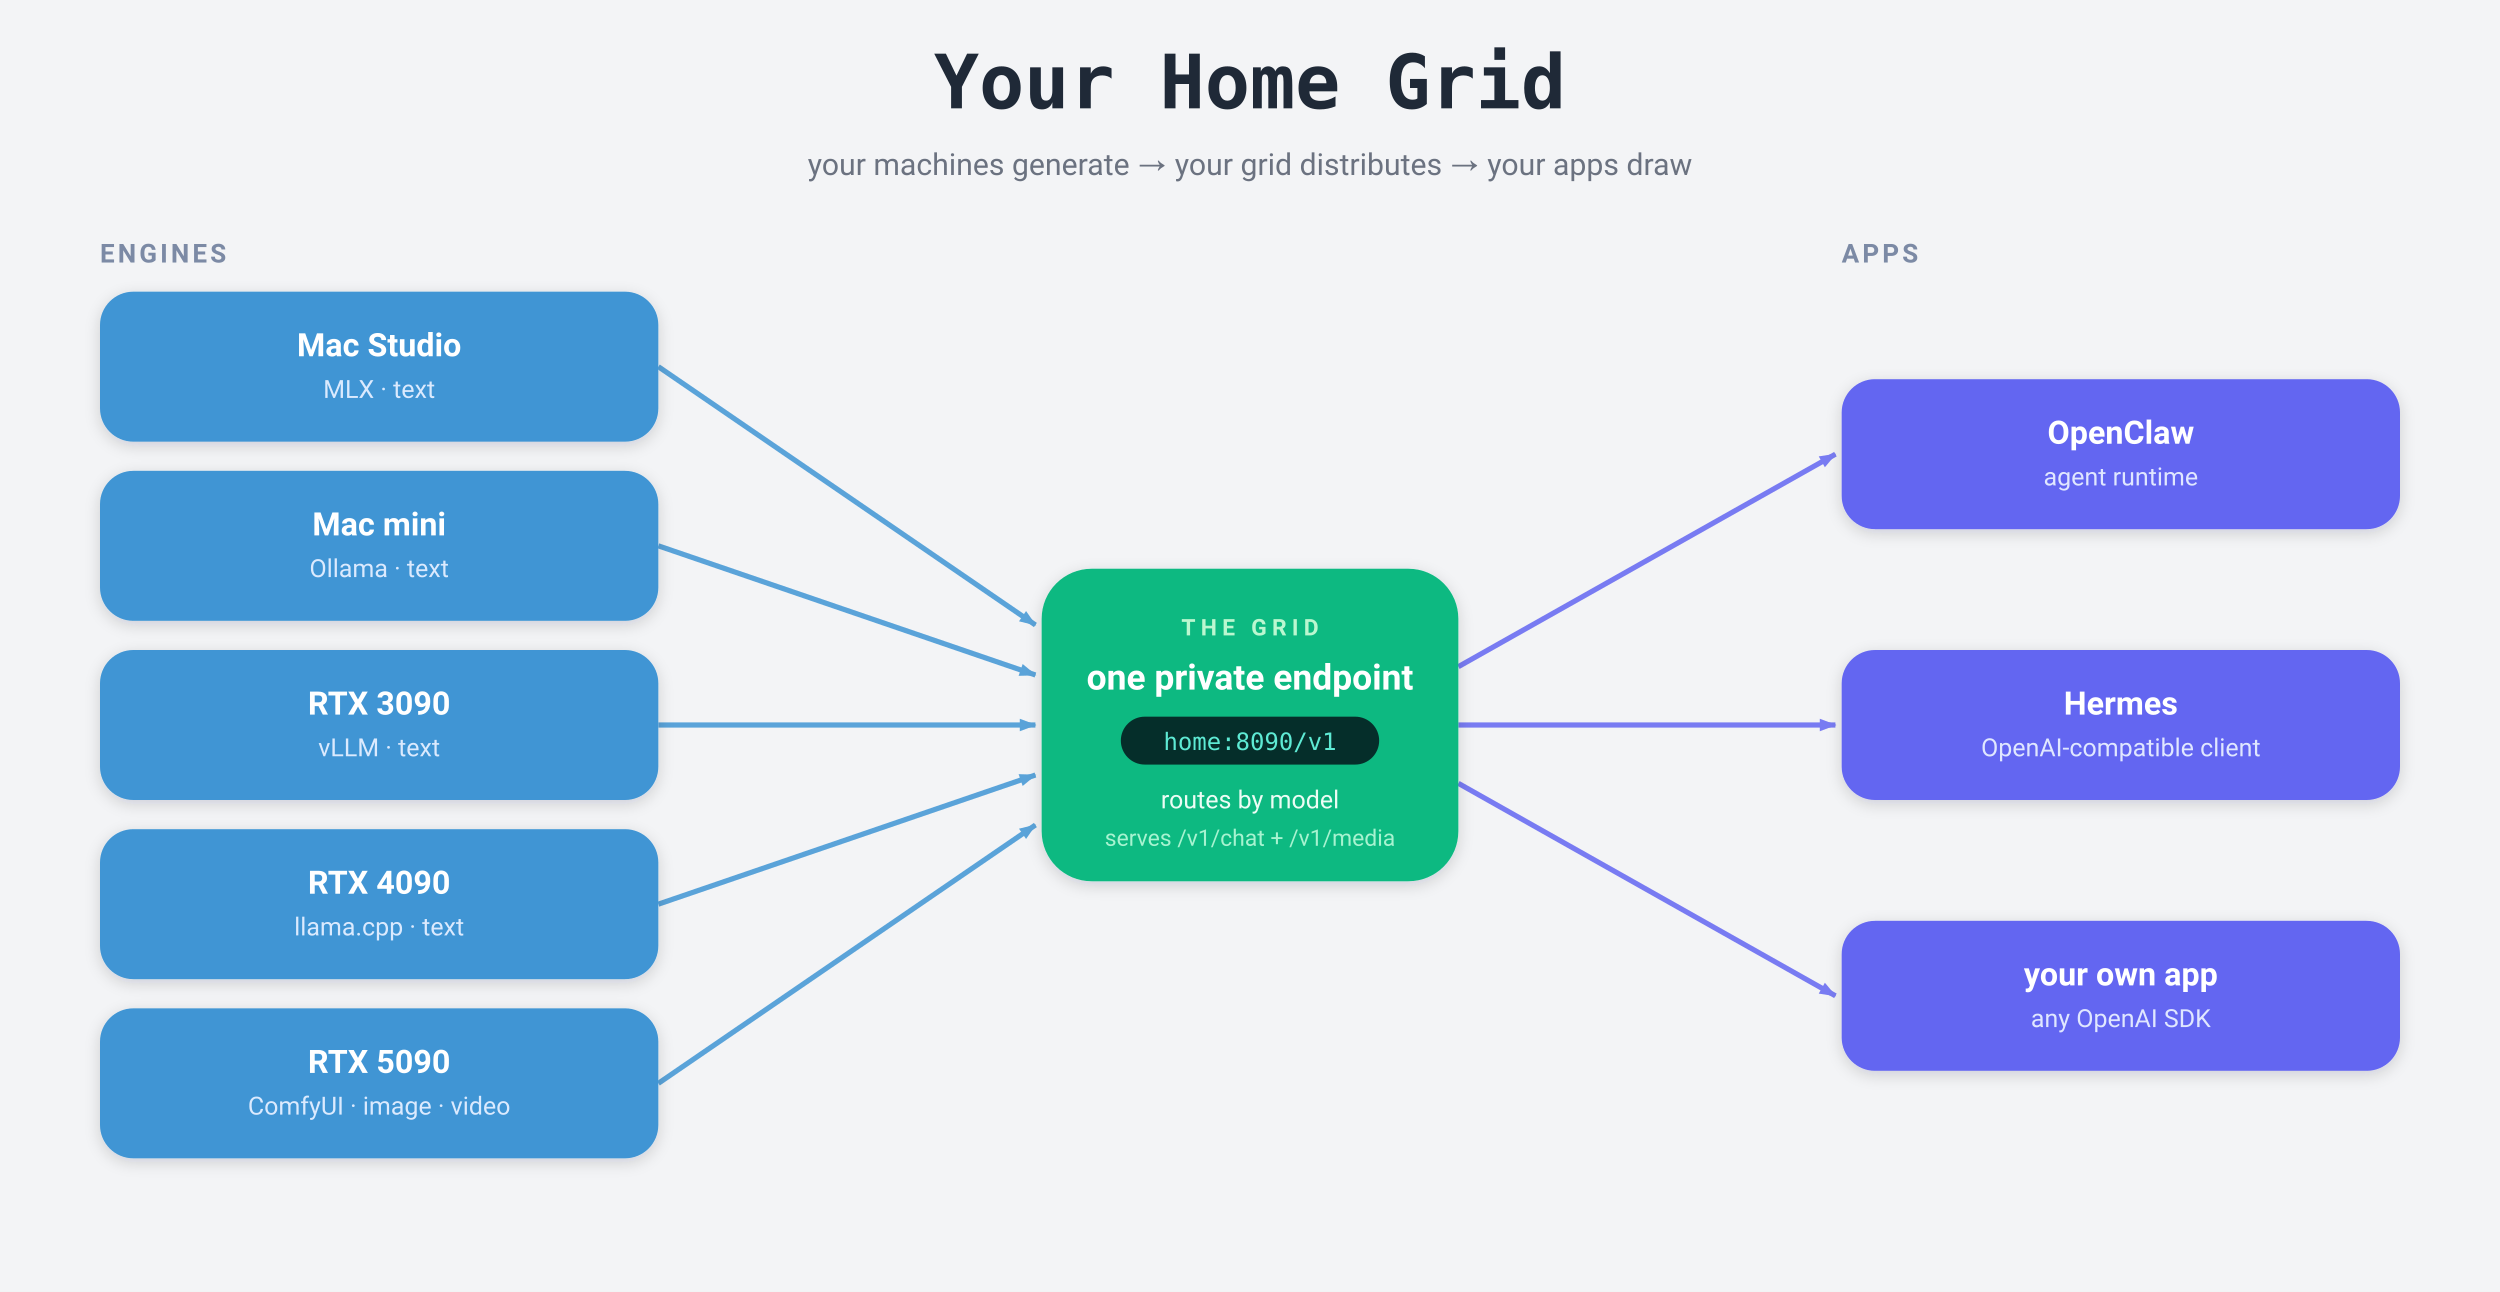
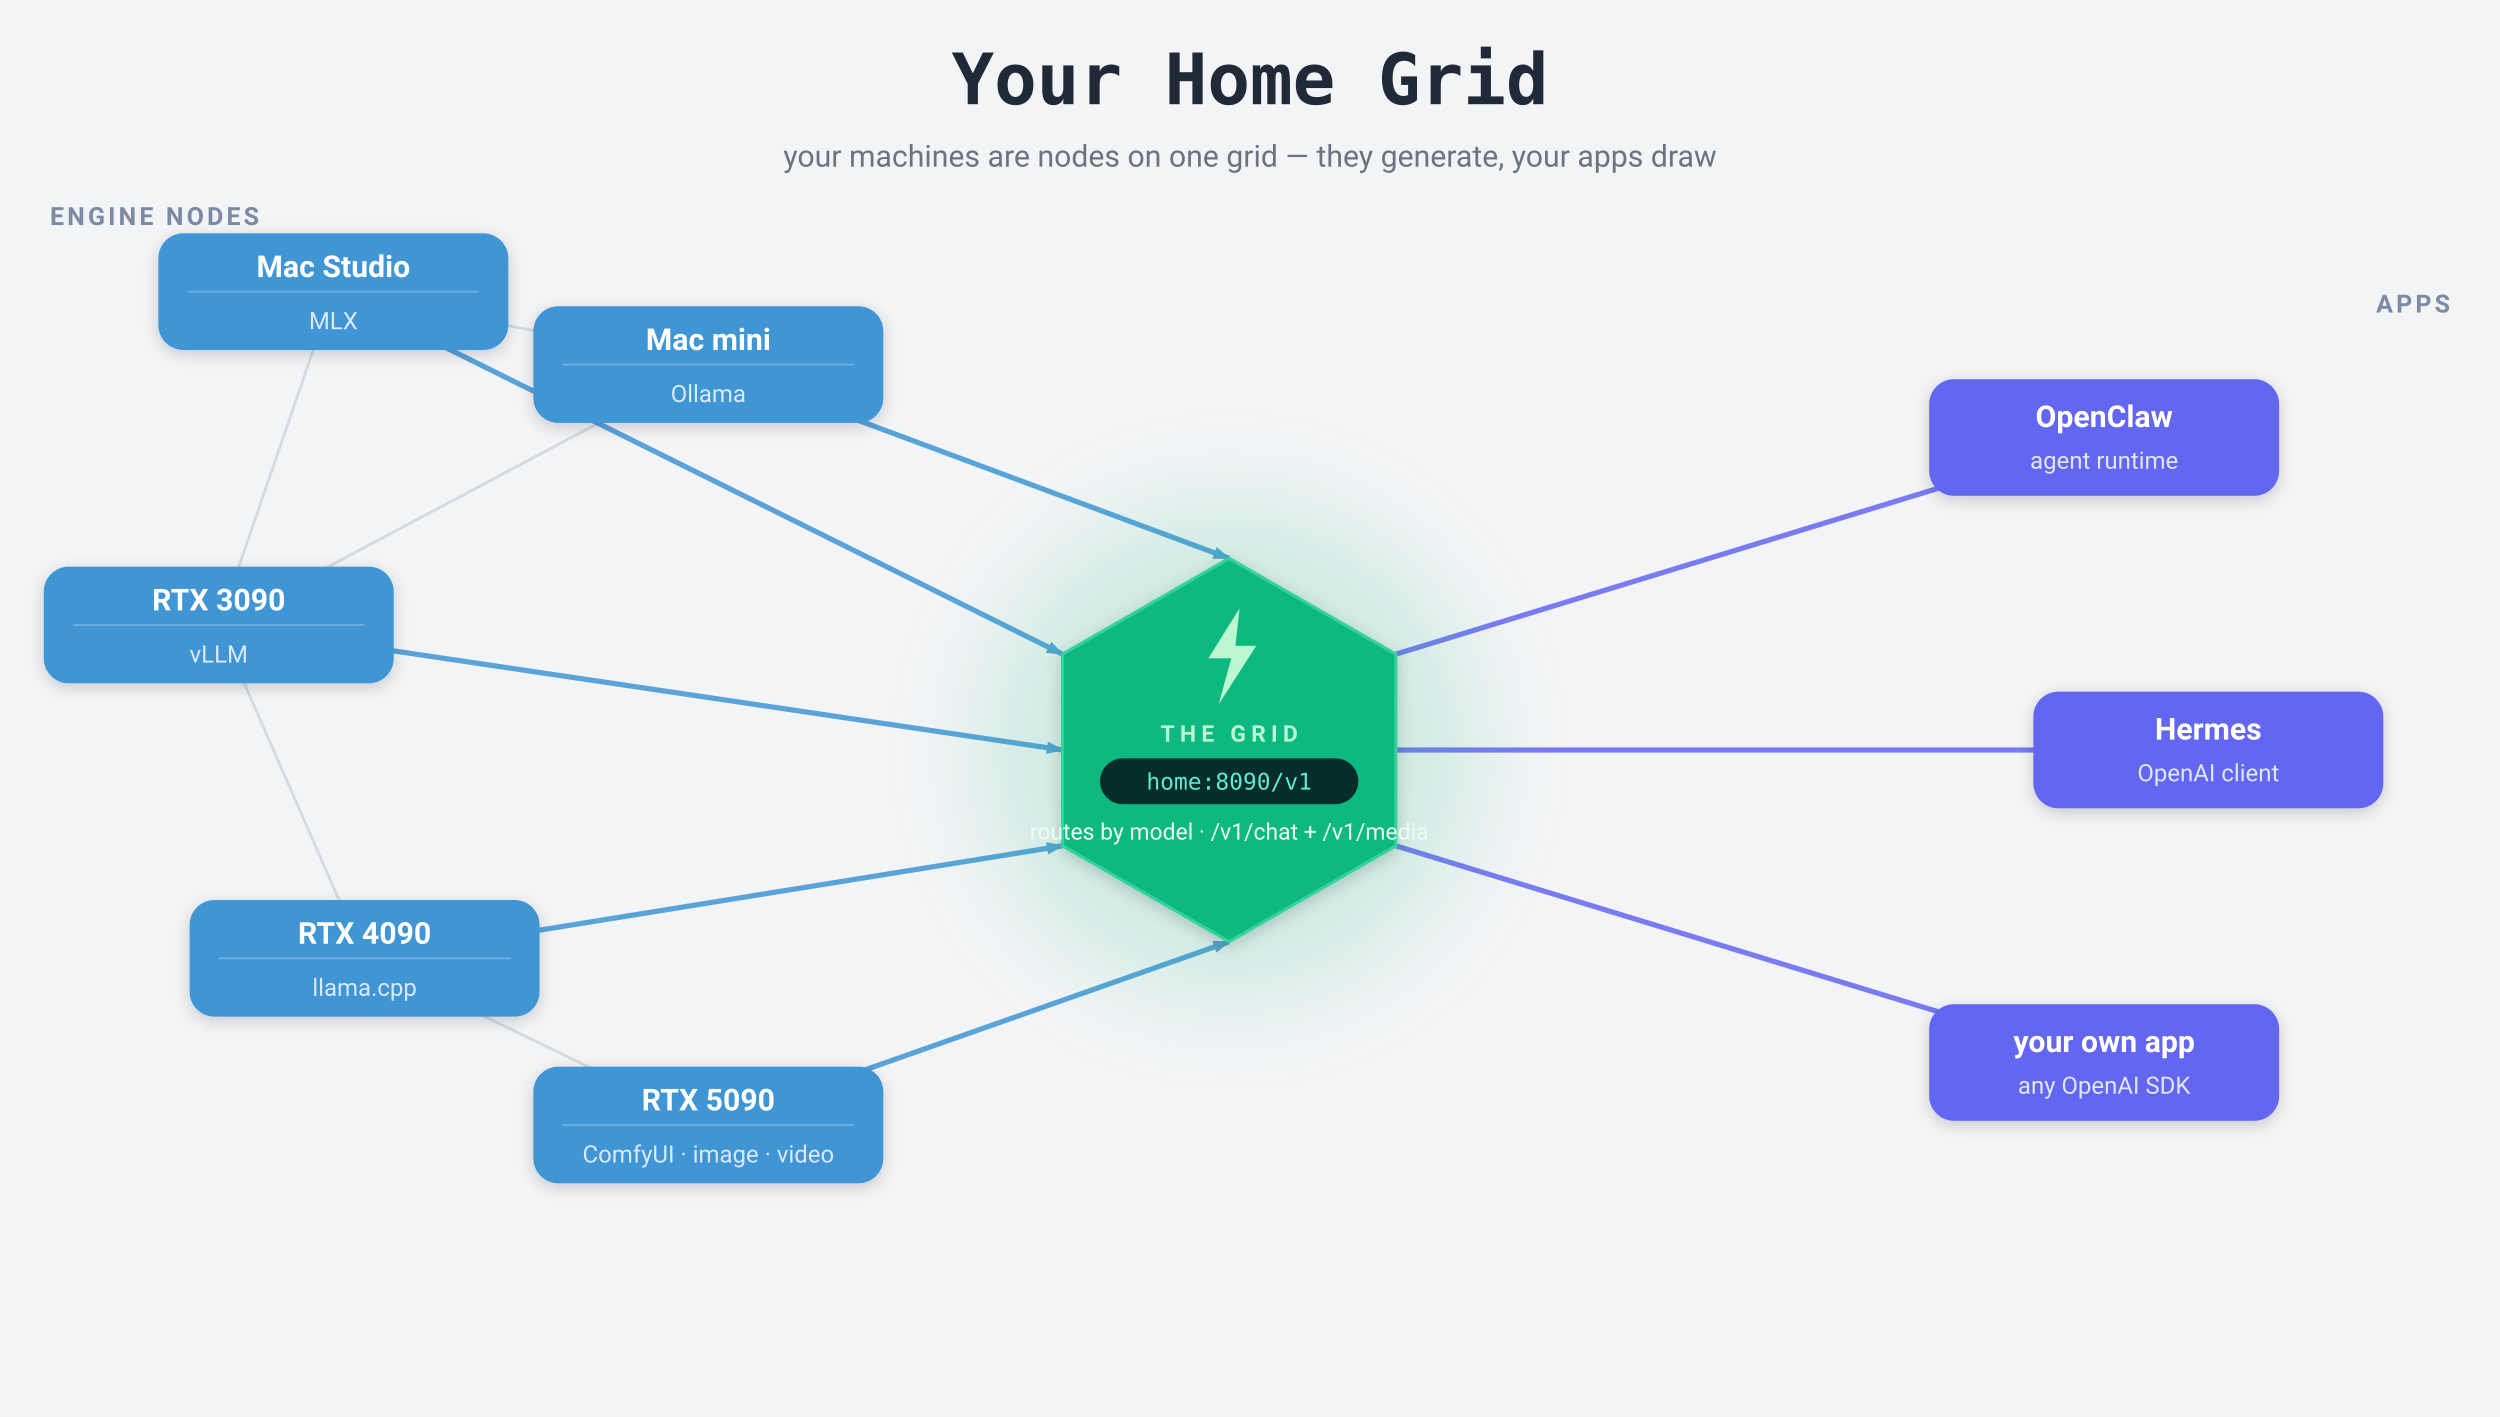
- <svg xmlns="http://www.w3.org/2000/svg" viewBox="0 0 1200 620" font-family="ui-sans-serif, -apple-system, 'Segoe UI', Roboto, Helvetica, Arial, sans-serif">
+ <svg xmlns="http://www.w3.org/2000/svg" viewBox="0 0 1200 680" font-family="ui-sans-serif, -apple-system, 'Segoe UI', Roboto, Helvetica, Arial, sans-serif">
  <defs>
    <marker id="arrBlue" markerWidth="9" markerHeight="9" refX="7.5" refY="3" orient="auto" markerUnits="userSpaceOnUse">
      <path d="M0,0 L8,3 L0,6 Z" fill="#3f95d4" />
    </marker>
    <marker id="arrIndigo" markerWidth="9" markerHeight="9" refX="7.5" refY="3" orient="auto" markerUnits="userSpaceOnUse">
      <path d="M0,0 L8,3 L0,6 Z" fill="#6366f1" />
    </marker>
-     <filter id="sh" x="-20%" y="-40%" width="140%" height="180%">
-       <feDropShadow dx="0" dy="2" stdDeviation="3.5" flood-color="#0f172a" flood-opacity="0.16" />
+     <filter id="sh" x="-30%" y="-50%" width="160%" height="200%">
+       <feDropShadow dx="0" dy="2" stdDeviation="3.5" flood-color="#0f172a" flood-opacity="0.18" />
+     </filter>
+     <filter id="glow" x="-60%" y="-60%" width="220%" height="220%">
+       <feGaussianBlur stdDeviation="22" />
    </filter>
  </defs>
-   <rect width="1200" height="620" fill="#f3f4f6" />
-   <text x="600" y="52" text-anchor="middle" fill="#1f2937" font-size="36" font-weight="700" font-family="ui-monospace, 'SF Mono', Menlo, Consolas, monospace">Your Home Grid</text>
-   <text x="600" y="84" text-anchor="middle" fill="#6b7280" font-size="14.5">your machines generate  →  your grid distributes  →  your apps draw</text>
-   <text x="48" y="126" fill="#7c8aa5" font-size="12.5" letter-spacing="1.5" font-weight="700">ENGINES</text>
-   <text x="884" y="126" fill="#7c8aa5" font-size="12.5" letter-spacing="1.5" font-weight="700">APPS</text>
-   <g fill="none" stroke="#3f95d4" stroke-width="2.5" opacity="0.85">
-     <line x1="316" y1="176" x2="497" y2="300" marker-end="url(#arrBlue)" />
-     <line x1="316" y1="262" x2="497" y2="324" marker-end="url(#arrBlue)" />
-     <line x1="316" y1="348" x2="497" y2="348" marker-end="url(#arrBlue)" />
-     <line x1="316" y1="434" x2="497" y2="372" marker-end="url(#arrBlue)" />
-     <line x1="316" y1="520" x2="497" y2="396" marker-end="url(#arrBlue)" />
+   <rect width="1200" height="680" fill="#f3f4f6" />
+   <text x="600" y="50" text-anchor="middle" fill="#1f2937" font-size="34" font-weight="700" font-family="ui-monospace, 'SF Mono', Menlo, Consolas, monospace">Your Home Grid</text>
+   <text x="600" y="80" text-anchor="middle" fill="#6b7280" font-size="14.5">your machines are nodes on one grid — they generate, your apps draw</text>
+   <text x="24" y="108" fill="#7c8aa5" font-size="12" letter-spacing="1.5" font-weight="700">ENGINE NODES</text>
+   <text x="1176" y="150" text-anchor="end" fill="#7c8aa5" font-size="12" letter-spacing="1.5" font-weight="700">APPS</text>
+   <g stroke="#94a3b8" stroke-width="1.4" opacity="0.32" fill="none">
+     <line x1="160" y1="140" x2="340" y2="175" />
+     <line x1="160" y1="140" x2="105" y2="300" />
+     <line x1="105" y1="300" x2="175" y2="460" />
+     <line x1="175" y1="460" x2="340" y2="540" />
+     <line x1="340" y1="175" x2="105" y2="300" />
  </g>
-   <g fill="none" stroke="#6366f1" stroke-width="2.5" opacity="0.85">
-     <line x1="700" y1="320" x2="881" y2="218" marker-end="url(#arrIndigo)" />
-     <line x1="700" y1="348" x2="881" y2="348" marker-end="url(#arrIndigo)" />
-     <line x1="700" y1="376" x2="881" y2="478" marker-end="url(#arrIndigo)" />
+   <g stroke="#3f95d4" stroke-width="2.5" opacity="0.85" fill="none">
+     <line x1="160" y1="140" x2="510" y2="314" marker-end="url(#arrBlue)" />
+     <line x1="340" y1="175" x2="590" y2="268" marker-end="url(#arrBlue)" />
+     <line x1="105" y1="300" x2="510" y2="360" marker-end="url(#arrBlue)" />
+     <line x1="175" y1="460" x2="510" y2="406" marker-end="url(#arrBlue)" />
+     <line x1="340" y1="540" x2="590" y2="452" marker-end="url(#arrBlue)" />
  </g>
-   <g filter="url(#sh)">
-     <rect x="48" y="140" width="268" height="72" rx="16" fill="#3f95d4" />
-     <rect x="48" y="226" width="268" height="72" rx="16" fill="#3f95d4" />
-     <rect x="48" y="312" width="268" height="72" rx="16" fill="#3f95d4" />
-     <rect x="48" y="398" width="268" height="72" rx="16" fill="#3f95d4" />
-     <rect x="48" y="484" width="268" height="72" rx="16" fill="#3f95d4" />
+   <g stroke="#6366f1" stroke-width="2.5" opacity="0.85" fill="none">
+     <line x1="670" y1="314" x2="1010" y2="210" marker-end="url(#arrIndigo)" />
+     <line x1="670" y1="360" x2="1060" y2="360" marker-end="url(#arrIndigo)" />
+     <line x1="670" y1="406" x2="1010" y2="510" marker-end="url(#arrIndigo)" />
  </g>
-   <g text-anchor="middle">
-     <text x="182" y="171" fill="#ffffff" font-size="15.5" font-weight="600">Mac Studio</text>
-     <text x="182" y="191" fill="#dbeafe" font-size="12">MLX · text</text>
-     <text x="182" y="257" fill="#ffffff" font-size="15.5" font-weight="600">Mac mini</text>
-     <text x="182" y="277" fill="#dbeafe" font-size="12">Ollama · text</text>
-     <text x="182" y="343" fill="#ffffff" font-size="15.5" font-weight="600">RTX 3090</text>
-     <text x="182" y="363" fill="#dbeafe" font-size="12">vLLM · text</text>
-     <text x="182" y="429" fill="#ffffff" font-size="15.5" font-weight="600">RTX 4090</text>
-     <text x="182" y="449" fill="#dbeafe" font-size="12">llama.cpp · text</text>
-     <text x="182" y="515" fill="#ffffff" font-size="15.5" font-weight="600">RTX 5090</text>
-     <text x="182" y="535" fill="#dbeafe" font-size="12">ComfyUI · image · video</text>
+   <ellipse cx="590" cy="360" rx="120" ry="120" fill="#10b981" opacity="0.16" filter="url(#glow)" />
+   <polygon points="590,452 510,406 510,314 590,268 670,314 670,406" fill="#10b981" stroke="#34d399" stroke-width="1.5" filter="url(#sh)" />
+   <polygon points="595,292 580,316 591,316 585,338 603,310 593,310" fill="#bbf7d0" />
+   <text x="590" y="356" text-anchor="middle" fill="#bbf7d0" font-size="11" letter-spacing="2.5" font-weight="700">THE GRID</text>
+   <rect x="528" y="364" width="124" height="22" rx="11" fill="#052e2a" />
+   <text x="590" y="379" text-anchor="middle" fill="#5eead4" font-size="11" font-family="ui-monospace, 'SF Mono', Menlo, Consolas, monospace">home:8090/v1</text>
+   <text x="590" y="403" text-anchor="middle" fill="#ecfdf5" font-size="11">routes by model · /v1/chat + /v1/media</text>
+   <g>
+     <g filter="url(#sh)">
+       <rect x="76" y="112" width="168" height="56" rx="12" fill="#3f95d4" />
+     </g>
+     <line x1="90" y1="140" x2="230" y2="140" stroke="#ffffff" stroke-opacity="0.22" />
+     <text x="160" y="133" text-anchor="middle" fill="#ffffff" font-size="14.5" font-weight="700">Mac Studio</text>
+     <text x="160" y="158" text-anchor="middle" fill="#dbeafe" font-size="11.5">MLX</text>
+     <g filter="url(#sh)">
+       <rect x="256" y="147" width="168" height="56" rx="12" fill="#3f95d4" />
+     </g>
+     <line x1="270" y1="175" x2="410" y2="175" stroke="#ffffff" stroke-opacity="0.22" />
+     <text x="340" y="168" text-anchor="middle" fill="#ffffff" font-size="14.5" font-weight="700">Mac mini</text>
+     <text x="340" y="193" text-anchor="middle" fill="#dbeafe" font-size="11.5">Ollama</text>
+     <g filter="url(#sh)">
+       <rect x="21" y="272" width="168" height="56" rx="12" fill="#3f95d4" />
+     </g>
+     <line x1="35" y1="300" x2="175" y2="300" stroke="#ffffff" stroke-opacity="0.22" />
+     <text x="105" y="293" text-anchor="middle" fill="#ffffff" font-size="14.5" font-weight="700">RTX 3090</text>
+     <text x="105" y="318" text-anchor="middle" fill="#dbeafe" font-size="11.5">vLLM</text>
+     <g filter="url(#sh)">
+       <rect x="91" y="432" width="168" height="56" rx="12" fill="#3f95d4" />
+     </g>
+     <line x1="105" y1="460" x2="245" y2="460" stroke="#ffffff" stroke-opacity="0.22" />
+     <text x="175" y="453" text-anchor="middle" fill="#ffffff" font-size="14.5" font-weight="700">RTX 4090</text>
+     <text x="175" y="478" text-anchor="middle" fill="#dbeafe" font-size="11.5">llama.cpp</text>
+     <g filter="url(#sh)">
+       <rect x="256" y="512" width="168" height="56" rx="12" fill="#3f95d4" />
+     </g>
+     <line x1="270" y1="540" x2="410" y2="540" stroke="#ffffff" stroke-opacity="0.22" />
+     <text x="340" y="533" text-anchor="middle" fill="#ffffff" font-size="14.5" font-weight="700">RTX 5090</text>
+     <text x="340" y="558" text-anchor="middle" fill="#dbeafe" font-size="11.5">ComfyUI · image · video</text>
  </g>
-   <g filter="url(#sh)">
-     <rect x="500" y="273" width="200" height="150" rx="24" fill="#10b981" />
-   </g>
-   <text x="600" y="305" text-anchor="middle" fill="#bbf7d0" font-size="11" letter-spacing="2.5" font-weight="700">THE GRID</text>
-   <text x="600" y="331" text-anchor="middle" fill="#ffffff" font-size="17" font-weight="700">one private endpoint</text>
-   <rect x="538" y="344" width="124" height="23" rx="11.5" fill="#052e2a" />
-   <text x="600" y="360" text-anchor="middle" fill="#5eead4" font-size="11.5" font-family="ui-monospace, 'SF Mono', Menlo, Consolas, monospace">home:8090/v1</text>
-   <text x="600" y="388" text-anchor="middle" fill="#ecfdf5" font-size="12">routes by model</text>
-   <text x="600" y="406" text-anchor="middle" fill="#a7f3d0" font-size="11">serves /v1/chat + /v1/media</text>
-   <g filter="url(#sh)">
-     <rect x="884" y="182" width="268" height="72" rx="16" fill="#6366f1" />
-     <rect x="884" y="312" width="268" height="72" rx="16" fill="#6366f1" />
-     <rect x="884" y="442" width="268" height="72" rx="16" fill="#6366f1" />
-   </g>
-   <g text-anchor="middle">
-     <text x="1018" y="213" fill="#ffffff" font-size="15.5" font-weight="600">OpenClaw</text>
-     <text x="1018" y="233" fill="#e0e7ff" font-size="12">agent runtime</text>
-     <text x="1018" y="343" fill="#ffffff" font-size="15.5" font-weight="600">Hermes</text>
-     <text x="1018" y="363" fill="#e0e7ff" font-size="12">OpenAI-compatible client</text>
-     <text x="1018" y="473" fill="#ffffff" font-size="15.5" font-weight="600">your own app</text>
-     <text x="1018" y="493" fill="#e0e7ff" font-size="12">any OpenAI SDK</text>
+   <g>
+     <g filter="url(#sh)">
+       <rect x="926" y="182" width="168" height="56" rx="12" fill="#6366f1" />
+     </g>
+     <text x="1010" y="205" text-anchor="middle" fill="#ffffff" font-size="14.5" font-weight="700">OpenClaw</text>
+     <text x="1010" y="225" text-anchor="middle" fill="#e0e7ff" font-size="11.5">agent runtime</text>
+     <g filter="url(#sh)">
+       <rect x="976" y="332" width="168" height="56" rx="12" fill="#6366f1" />
+     </g>
+     <text x="1060" y="355" text-anchor="middle" fill="#ffffff" font-size="14.5" font-weight="700">Hermes</text>
+     <text x="1060" y="375" text-anchor="middle" fill="#e0e7ff" font-size="11.5">OpenAI client</text>
+     <g filter="url(#sh)">
+       <rect x="926" y="482" width="168" height="56" rx="12" fill="#6366f1" />
+     </g>
+     <text x="1010" y="505" text-anchor="middle" fill="#ffffff" font-size="14.5" font-weight="700">your own app</text>
+     <text x="1010" y="525" text-anchor="middle" fill="#e0e7ff" font-size="11.5">any OpenAI SDK</text>
  </g>
</svg>
